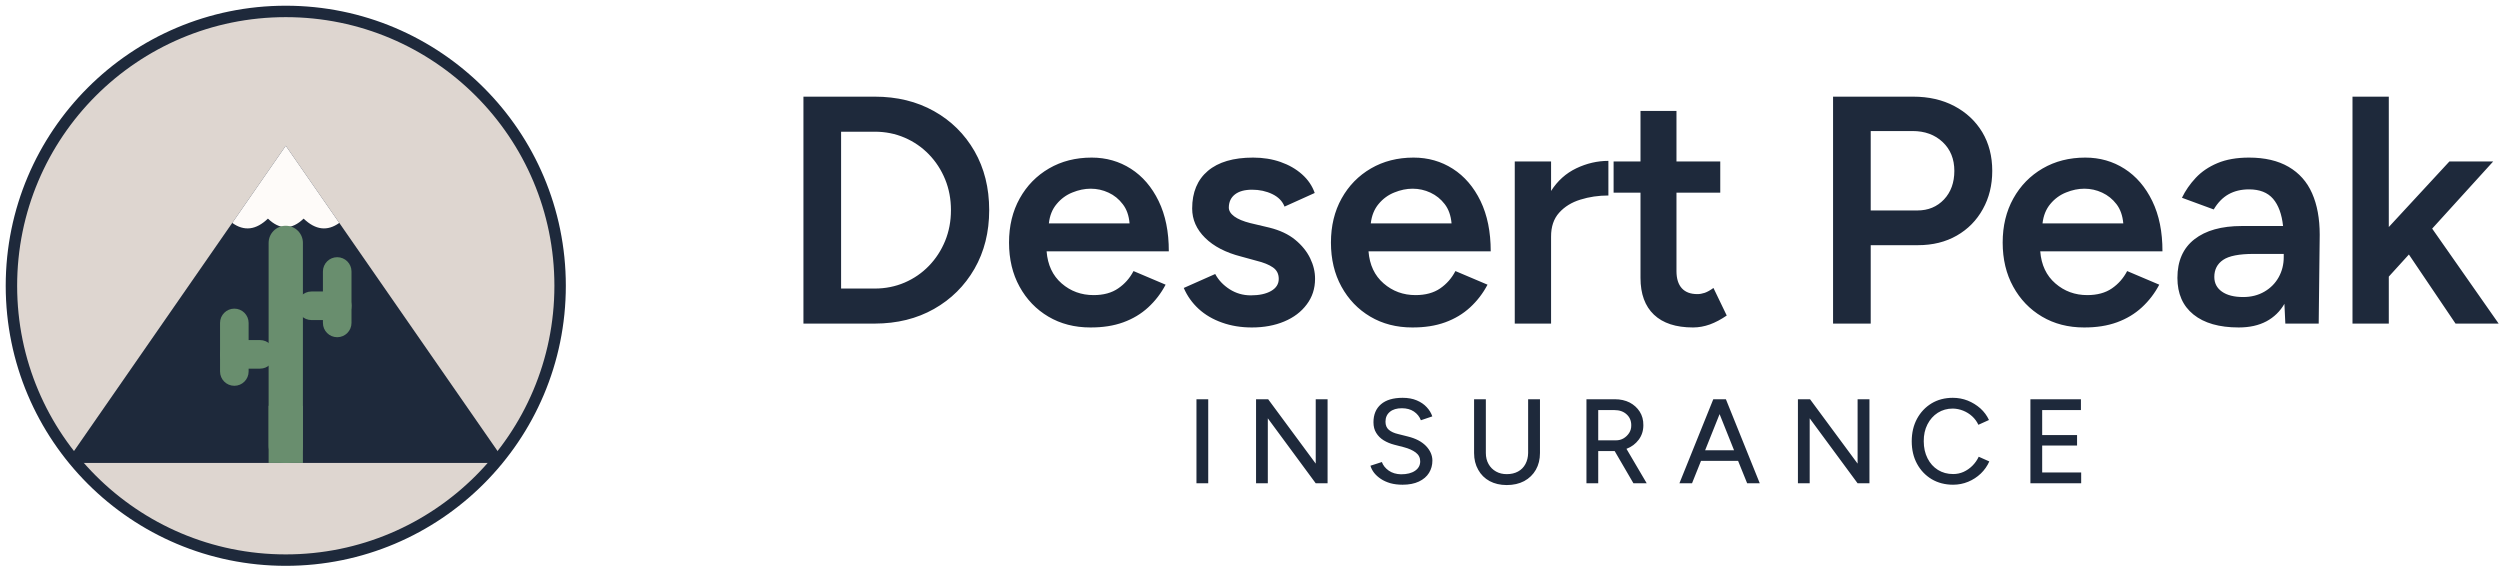
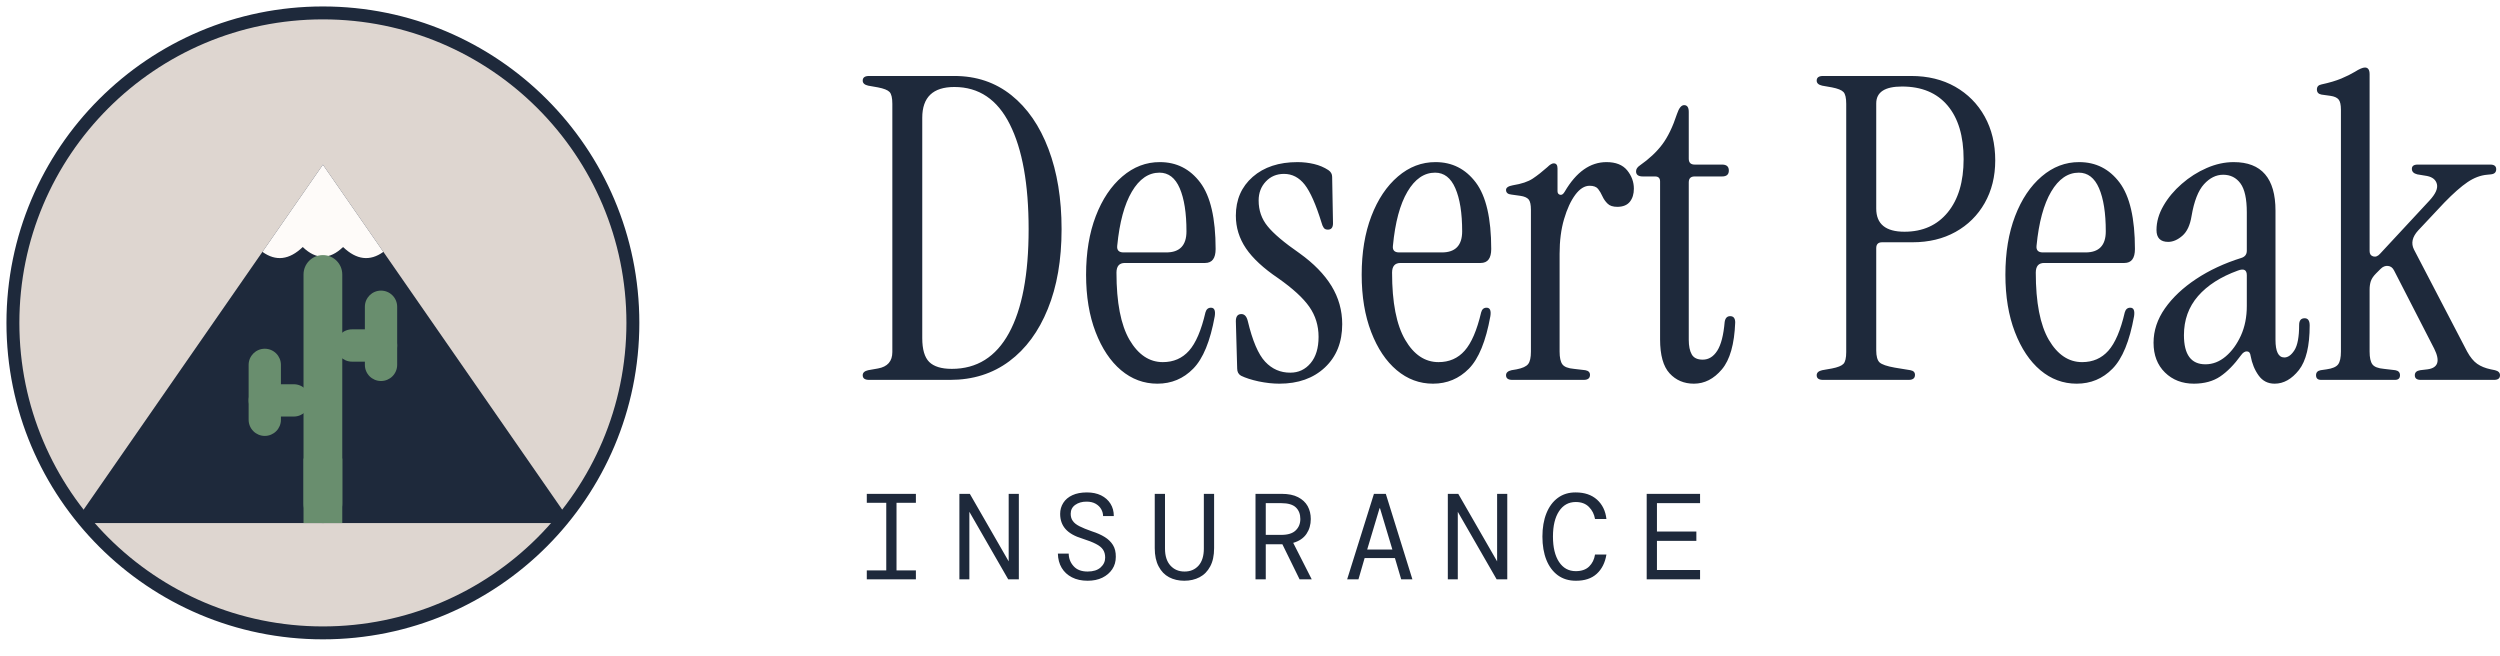
- <svg xmlns="http://www.w3.org/2000/svg" aria-labelledby="t" viewBox="0 0 297.44 69">
+ <svg xmlns="http://www.w3.org/2000/svg" aria-labelledby="t" viewBox="0 0 263.24 69">
  <g transform="scale(.17)">
    <circle cx="200" cy="200" r="192" fill="#ded6d0" />
    <clipPath id="dpc">
      <circle cx="200" cy="200" r="192" />
    </clipPath>
    <g clip-path="url(#dpc)">
      <path fill="#1e293b" d="m200 102 154 222H46z" />
      <path fill="#fefbf9" d="m200 102 37.46 54q-12.49 9-24.97-3-12.49 12-24.98 0-12.48 12-24.97 3Z" />
      <g fill="#698e6e">
        <rect width="24" height="166" x="188" y="158" rx="12" />
        <path d="M188 284h24v40h-24z" />
        <rect width="20" height="56" x="226" y="180" rx="10" />
        <rect width="38" height="20" x="208" y="204" rx="10" />
        <rect width="20" height="54" x="154" y="216" rx="10" />
        <rect width="38" height="20" x="154" y="238" rx="10" />
      </g>
    </g>
    <circle cx="200" cy="200" r="192" fill="none" stroke="#1e293b" stroke-width="8" />
  </g>
-   <path fill="#1e293b" d="M95.59 38.5v-27h8.49q3.97 0 7.04 1.72 3.06 1.71 4.82 4.76 1.75 3.05 1.75 7.02 0 3.93-1.75 6.98-1.76 3.05-4.82 4.78t-7.04 1.74Zm4.48-4.17h4.01q1.89 0 3.55-.71 1.65-.71 2.89-1.99 1.23-1.27 1.93-2.97.69-1.69.69-3.66t-.69-3.66q-.7-1.7-1.93-2.97-1.24-1.28-2.89-1.99t-3.55-.71h-4.01Zm29.66 4.63q-2.82 0-5-1.29t-3.43-3.57q-1.25-2.27-1.25-5.24t1.27-5.25 3.49-3.57 5.07-1.29q2.59 0 4.67 1.33t3.3 3.84 1.21 5.98h-14.54q.19 2.43 1.79 3.82t3.8 1.39q1.78 0 2.93-.8 1.16-.79 1.82-2.06l3.82 1.62q-.81 1.54-2.07 2.7t-2.97 1.78-3.91.61m-4.94-12.38h9.6q-.11-1.39-.81-2.29-.69-.91-1.69-1.37-1.01-.47-2.12-.47-1.08 0-2.18.45-1.1.44-1.87 1.37-.78.92-.93 2.31m24.15 12.38q-1.93 0-3.55-.58-1.62-.57-2.78-1.63-1.16-1.07-1.77-2.49l3.74-1.66q.58 1.08 1.71 1.81 1.14.73 2.53.73 1.5 0 2.41-.52t.91-1.44q0-.89-.7-1.37-.69-.48-1.96-.79l-1.82-.5q-2.74-.7-4.28-2.22t-1.54-3.49q0-2.9 1.87-4.48t5.38-1.58q1.77 0 3.26.52t2.56 1.47 1.51 2.22l-3.59 1.62q-.38-.97-1.46-1.49t-2.4-.52-2.04.56-.73 1.56q0 .58.65 1.06.66.48 1.89.79l2.28.54q1.89.47 3.08 1.45t1.78 2.2.58 2.45q0 1.73-.99 3.04-.98 1.32-2.68 2.03-1.69.71-3.85.71m19.09 0q-2.82 0-5-1.29t-3.43-3.57q-1.25-2.27-1.25-5.24t1.27-5.25 3.49-3.57 5.07-1.29q2.59 0 4.67 1.33t3.3 3.84q1.21 2.51 1.21 5.98h-14.54q.19 2.43 1.8 3.82 1.6 1.39 3.79 1.39 1.78 0 2.94-.8 1.15-.79 1.81-2.06l3.82 1.62q-.81 1.54-2.07 2.7t-2.97 1.78-3.91.61m-4.94-12.38h9.61q-.12-1.39-.81-2.29t-1.7-1.37-2.12-.47q-1.08 0-2.18.45-1.1.44-1.87 1.37-.77.92-.93 2.31m17.13 11.92V19.21h4.32v3.51q1.15-1.81 3.01-2.7 1.85-.88 3.81-.88v4.12q-1.77 0-3.33.49-1.56.48-2.53 1.56t-.96 2.85V38.5Zm21.21.46q-3.05 0-4.65-1.52t-1.6-4.38V22.92h-3.2v-3.71h3.2V13.2h4.28v6.01h5.21v3.71h-5.21v9.33q0 1.35.64 2.05t1.87.69q.39 0 .85-.15.46-.16 1.04-.58l1.58 3.28q-1 .69-2 1.06-1.01.36-2.01.36m16.66-.46v-27h9.53q2.78 0 4.9 1.12t3.32 3.1q1.19 1.99 1.19 4.61 0 2.55-1.12 4.55-1.11 2.01-3.1 3.15t-4.61 1.14h-5.63v9.33Zm4.48-13.46h5.55q1.93 0 3.17-1.31 1.23-1.31 1.23-3.4 0-2.12-1.39-3.43t-3.59-1.31h-4.97Zm25.38 13.92q-2.82 0-5-1.29t-3.43-3.57q-1.25-2.27-1.25-5.24t1.27-5.25 3.49-3.57 5.07-1.29q2.59 0 4.67 1.33t3.3 3.84 1.21 5.98h-14.54q.19 2.43 1.8 3.82 1.6 1.39 3.79 1.39 1.78 0 2.94-.8 1.15-.79 1.81-2.06l3.82 1.62q-.81 1.54-2.07 2.7t-2.97 1.78-3.91.61m-4.94-12.38h9.61q-.12-1.39-.81-2.29t-1.7-1.37-2.12-.47q-1.08 0-2.18.45-1.1.44-1.87 1.37-.77.92-.93 2.31m23.34 12.38q-3.47 0-5.38-1.54t-1.91-4.36q0-3.01 2.02-4.59t5.65-1.58h4.9q-.23-2.12-1.19-3.24-.97-1.12-2.86-1.12-1.39 0-2.43.58t-1.77 1.81l-3.78-1.39q.61-1.27 1.64-2.37t2.58-1.75q1.56-.66 3.76-.66 2.82 0 4.71 1.1t2.79 3.14q.91 2.05.91 4.94l-.12 10.57h-3.97l-.11-2.35q-.78 1.35-2.14 2.08-1.37.73-3.3.73m.54-3.62q1.42 0 2.52-.64t1.7-1.72.6-2.39v-.38h-3.59q-2.58 0-3.62.71-1.05.71-1.05 2.03 0 1.11.91 1.75t2.53.64m13 3.16v-27h4.32v15.51l7.21-7.8h5.21l-7.26 7.99 7.91 11.3h-5.13l-5.55-8.22-2.39 2.63v5.59Zm-137.54 19v-10h1.4v10Zm7.09 0v-10h1.44l5.66 7.66V47.5h1.41v10h-1.41l-5.7-7.73v7.73Zm17.43.17q-.8 0-1.45-.18-.65-.19-1.13-.51t-.8-.72q-.31-.4-.44-.85l1.36-.44q.21.59.81 1.02.6.42 1.47.44 1.06 0 1.67-.42t.61-1.12q0-.65-.53-1.05t-1.4-.63l-1.16-.3q-.69-.18-1.25-.52t-.89-.88q-.33-.52-.33-1.27 0-1.37.89-2.14t2.58-.77q.97 0 1.69.31.71.3 1.17.8.47.5.67 1.1l-1.36.46q-.24-.64-.83-1.04-.58-.39-1.44-.39-.9 0-1.42.43t-.52 1.17q0 .63.4.97t1.1.5l1.15.29q1.4.34 2.17 1.13.76.8.76 1.74 0 .81-.4 1.46t-1.2 1.03-1.95.38m12.4.04q-1.16 0-2.04-.47-.88-.48-1.36-1.35-.49-.86-.49-1.99v-6.4h1.4v6.4q0 .74.32 1.31t.89.89 1.3.31q.75 0 1.32-.31t.88-.89.32-1.31v-6.4h1.41v6.4q0 1.13-.49 1.99t-1.39 1.35q-.89.47-2.07.47m9.48-.21v-10h3.37q1 0 1.77.39.76.4 1.2 1.09t.43 1.61q0 .98-.55 1.72-.56.75-1.46 1.09l2.41 4.1h-1.58l-2.23-3.83h-1.96v3.83Zm1.4-5.11h2.1q.52 0 .92-.24t.66-.64.25-.92q0-.8-.56-1.3-.55-.5-1.44-.5h-1.93Zm9.66 5.11 4.03-10h1.5l4.03 10h-1.5l-1.08-2.67h-4.41l-1.07 2.67Zm3.06-3.93h3.44l-1.72-4.3Zm11.04 3.93v-10h1.44l5.66 7.66V47.5h1.41v10h-1.41l-5.7-7.73v7.73Zm18.46.17q-1.43 0-2.55-.66-1.11-.67-1.74-1.83t-.63-2.68q0-1.51.63-2.68.63-1.16 1.73-1.83 1.1-.66 2.53-.66.93 0 1.77.33.84.34 1.51.93.66.6 1.02 1.38l-1.26.57q-.27-.58-.74-1.01t-1.07-.67-1.23-.25q-1 0-1.79.5-.78.5-1.23 1.38t-.44 2.01q0 1.14.45 2.03t1.24 1.38 1.81.49q.66 0 1.24-.26.59-.27 1.05-.73.47-.47.75-1.07l1.26.56q-.36.81-1.01 1.44-.66.63-1.51.98t-1.79.35m9.2-.17v-10h6.01v1.29h-4.61v2.97h4.15v1.25h-4.15v3.2h4.64v1.29Z" data-logo="wordmark.svg" />
+   <path fill="#1e293b" d="M91.51 40q-.67 0-.67-.49 0-.4.58-.53l1.02-.18q1.52-.27 1.52-1.73V10.93q0-.93-.29-1.24t-1.23-.49l-1.02-.18q-.58-.13-.58-.53 0-.49.67-.49h8.98q3.47 0 6 2.02t3.91 5.67q1.38 3.64 1.38 8.44 0 4.85-1.45 8.4-1.44 3.56-4.06 5.51-2.63 1.96-6.23 1.96Zm8.71-1.16q3.96 0 6.02-3.77 2.07-3.78 2.07-10.94 0-7.11-1.98-11.04-1.97-3.93-5.84-3.93-3.38 0-3.38 3.24v23.2q0 1.78.73 2.51.74.73 2.38.73m21.65 1.56q-2.14 0-3.83-1.42-1.68-1.42-2.68-4.02t-1-6.03q0-3.51 1.02-6.17t2.8-4.18 3.95-1.51q2.63 0 4.25 2.15 1.62 2.16 1.62 7 0 1.47-1.11 1.47h-8.45q-.88 0-.88 1.02 0 4.71 1.37 7.07 1.38 2.35 3.51 2.35 1.69 0 2.76-1.2t1.73-4.04q.14-.49.58-.49.53 0 .4.89-.71 3.95-2.27 5.53-1.55 1.58-3.77 1.58m-3.56-13.82h4.49q2.13 0 2.13-2.22 0-2.89-.71-4.54-.71-1.64-2.13-1.64-1.73 0-2.91 2t-1.54 5.69q-.08.71.67.71m16.4 13.82q-1.02 0-2.18-.24-1.15-.25-1.86-.6-.4-.23-.4-.76l-.14-4.98q0-.75.58-.75.49 0 .67.71.75 3.15 1.84 4.31t2.65 1.15q1.29 0 2.13-1t.84-2.77-.97-3.16-3.29-3.02q-2.31-1.56-3.38-3.13-1.07-1.58-1.07-3.45 0-2.53 1.78-4.09 1.78-1.55 4.71-1.55.89 0 1.74.2.84.2 1.51.64.4.27.4.71l.09 4.89q0 .67-.54.67-.31 0-.44-.2-.14-.2-.22-.51-.89-2.89-1.78-4.03-.89-1.13-2.18-1.13-1.16 0-1.91.8-.76.8-.76 2 0 1.56.94 2.71.93 1.16 3.37 2.85 2.23 1.6 3.36 3.44 1.13 1.85 1.13 4.02 0 2.85-1.82 4.56t-4.8 1.71m16.18 0q-2.13 0-3.82-1.42t-2.69-4.02-1-6.03q0-3.51 1.02-6.17t2.8-4.18 3.96-1.51q2.62 0 4.24 2.15 1.62 2.16 1.62 7 0 1.47-1.11 1.47h-8.44q-.89 0-.89 1.02 0 4.71 1.38 7.07 1.37 2.35 3.51 2.35 1.69 0 2.75-1.2 1.07-1.2 1.74-4.04.13-.49.57-.49.54 0 .4.89-.71 3.95-2.26 5.53-1.56 1.58-3.78 1.58m-3.56-13.82h4.49q2.14 0 2.14-2.22 0-2.89-.72-4.54-.71-1.64-2.13-1.64-1.73 0-2.91 2t-1.53 5.69q-.09.71.66.71m17.43-6.4q1.82-3.11 4.4-3.11 1.46 0 2.17.86.71.87.71 1.94 0 .84-.42 1.37t-1.31.54q-.71 0-1.04-.34-.34-.33-.54-.77-.2-.45-.46-.78-.27-.33-.89-.33-.8 0-1.51.95-.71.96-1.18 2.56t-.47 3.64v10.31q0 .94.29 1.34t1.22.48l1.2.14q.49.09.49.49 0 .53-.66.53h-7.52q-.66 0-.66-.49 0-.4.58-.53l.53-.09q.93-.18 1.22-.56.29-.37.29-1.31V22.09q0-.8-.24-1.09-.25-.29-.87-.38l-.93-.13q-.58-.05-.58-.49 0-.36.71-.49 1.38-.22 2.11-.71t1.53-1.2q.4-.4.67-.4.4 0 .4.53v2.4q0 .31.27.38.26.07.49-.33m13.6 20.22q-1.56 0-2.56-1.09t-1-3.58V19.11q0-.53-.53-.53h-1.29q-.71 0-.71-.54 0-.35.4-.62 1.46-1.02 2.35-2.2t1.56-3.22q.31-.93.75-.93.49 0 .49.71v4.93q0 .62.62.62h2.89q.71 0 .71.63 0 .62-.71.62h-2.89q-.62 0-.62.62v16.58q0 .98.31 1.53.31.56 1.16.56.93 0 1.53-.94t.78-3.02q.09-.62.58-.62.53 0 .53.67-.13 3.42-1.4 4.93t-2.95 1.51m13.6-.4q-.67 0-.67-.49 0-.4.58-.53l1.02-.18q.93-.18 1.22-.49t.29-1.24V10.93q0-.93-.29-1.24t-1.22-.49l-1.02-.18q-.58-.13-.58-.53 0-.49.67-.49h9.28q2.63 0 4.63 1.13 2 1.14 3.11 3.14t1.11 4.62q0 2.53-1.11 4.49-1.11 1.95-3.07 3.04t-4.53 1.09h-3.2q-.62 0-.62.62v10.76q0 .93.35 1.27.36.33 1.6.55l1.65.27q.48.09.48.49 0 .53-.66.53Zm5.6-18.04q0 2.44 2.97 2.44 2.89 0 4.56-2.04t1.67-5.6q0-3.65-1.69-5.65t-4.8-2q-2.71 0-2.71 1.78Zm21.11 18.44q-2.14 0-3.83-1.42-1.68-1.42-2.68-4.02t-1-6.03q0-3.51 1.02-6.17t2.8-4.18 3.95-1.51q2.63 0 4.25 2.15 1.62 2.16 1.62 7 0 1.47-1.11 1.47h-8.45q-.88 0-.88 1.02 0 4.71 1.37 7.07 1.38 2.35 3.51 2.35 1.69 0 2.76-1.2t1.73-4.04q.14-.49.58-.49.53 0 .4.89-.71 3.95-2.27 5.53-1.55 1.58-3.77 1.58m-3.56-13.82h4.49q2.13 0 2.13-2.22 0-2.89-.71-4.54-.71-1.64-2.13-1.64-1.73 0-2.91 2t-1.54 5.69q-.08.71.67.71m15.91 13.82q-1.86 0-3.06-1.18t-1.2-3.13q0-1.91 1.2-3.62t3.28-3.09 4.76-2.22q.58-.18.58-.76v-4.04q0-2.14-.67-3.05t-1.82-.91q-1.11 0-2.02 1t-1.31 3.36q-.23 1.42-.96 2.06t-1.49.65q-1.24 0-1.24-1.25 0-1.29.73-2.55.73-1.27 1.93-2.31 1.2-1.05 2.63-1.67 1.42-.62 2.84-.62 4.4 0 4.4 5.11v13.6q0 1.86.93 1.86.58 0 1.07-.77.49-.78.49-2.65 0-.71.58-.71.53 0 .53.76 0 3.24-1.13 4.69-1.14 1.44-2.56 1.44-1.07 0-1.69-.87-.62-.86-.84-2.06-.05-.45-.38-.47t-.64.42q-1.07 1.47-2.18 2.22t-2.76.76m1.2-2.04q1.16 0 2.14-.83.97-.82 1.6-2.2.62-1.37.62-3.11v-3.24q0-.85-.94-.49-2.71.98-4.2 2.69-1.48 1.71-1.48 4.11 0 3.07 2.26 3.07M244.4 40q-.53 0-.53-.49 0-.44.49-.53l.62-.09q.93-.13 1.22-.53t.29-1.34V11.56q0-.8-.25-1.09-.24-.29-.86-.38l-.94-.13q-.48-.09-.48-.54 0-.44.48-.53 1.25-.27 2.09-.62.85-.36 1.43-.71.71-.45 1.06-.45.49 0 .49.71v18.62q0 .45.38.56t.73-.29l5.2-5.6q.94-1.02.78-1.71t-1.04-.87l-1.03-.17q-.57-.14-.57-.58 0-.45.62-.45h7.64q.62 0 .62.49t-.57.54l-.4.04q-1.03.09-2.05.78t-2.44 2.15l-2.76 2.94q-.93 1.02-.44 2l5.6 10.75q.49.89 1.06 1.29t1.43.58l.44.09q.53.13.53.53 0 .49-.62.49h-7.73q-.62 0-.62-.49 0-.44.57-.53l.76-.09q1.69-.22.71-2.18l-4.22-8.22q-.22-.45-.65-.49-.42-.04-.77.31l-.49.49q-.4.4-.54.8-.13.4-.13.89v6.53q0 .94.29 1.34t1.22.48l1.2.14q.49.09.49.53 0 .49-.53.49ZM91.27 61v-.94h2.05v-7.12h-2.05V52h5.17v.94H94.4v7.12h2.04V61Zm9.75 0v-9h1.1l4.09 7.11V52h1.07v9h-1.12l-4.09-7.11V61Zm13.5.15q-.95 0-1.65-.36t-1.08-1-.4-1.5h1.14q.01.77.52 1.33.5.56 1.47.56.89 0 1.37-.43t.48-1.04q0-.5-.23-.84t-.75-.6q-.52-.27-1.4-.55-1.23-.37-1.8-1.02-.56-.64-.56-1.59 0-.64.33-1.16t.96-.81 1.53-.29q.85 0 1.49.31.64.32.99.88t.35 1.3h-1.13q0-.36-.19-.71t-.58-.58-.98-.23q-.7 0-1.18.34t-.48.94q0 .45.22.75.21.31.7.56t1.32.54q.79.25 1.35.6.55.34.86.84t.3 1.24q0 .74-.37 1.3-.38.57-1.05.9-.66.32-1.55.32m10.18 0q-.9 0-1.6-.37t-1.1-1.14q-.41-.76-.41-1.92V52h1.08v5.76q0 1.16.57 1.79t1.49.63 1.48-.63q.55-.63.55-1.79V52h1.08v5.72q0 1.16-.41 1.92-.41.77-1.12 1.14t-1.61.37m7.5-.15v-9h2.76q1.04 0 1.72.35t1.01.94q.33.6.33 1.36 0 .89-.45 1.56-.46.68-1.4.95l1.95 3.84h-1.28l-1.81-3.69h-1.75V61Zm1.08-4.68h1.64q1.03 0 1.51-.47.49-.47.49-1.2 0-.77-.47-1.22t-1.54-.45h-1.63Zm8.57 4.68 2.82-9h1.25l2.8 9h-1.18l-.66-2.24h-3.19l-.65 2.24Zm3.41-7.48-1.3 4.34h2.65l-1.3-4.34Zm7.19 7.48v-9h1.1l4.09 7.11V52h1.07v9h-1.12l-4.09-7.11V61Zm13.47.15q-1.09 0-1.88-.57-.79-.58-1.21-1.62-.42-1.05-.42-2.46 0-1.4.42-2.45t1.21-1.63 1.88-.57q1.39 0 2.24.76.85.77.99 2.04h-1.2q-.13-.76-.64-1.27-.51-.52-1.39-.52-1.12 0-1.76.97t-.64 2.67.64 2.67 1.76.97q.91 0 1.41-.49t.62-1.26h1.2q-.21 1.29-1.02 2.03t-2.21.73m7.47-.15v-9h5.62v.98h-4.54v2.99h4.15v.98h-4.15v3.07h4.54V61Z" data-logo="wordmark.svg" />
</svg>
